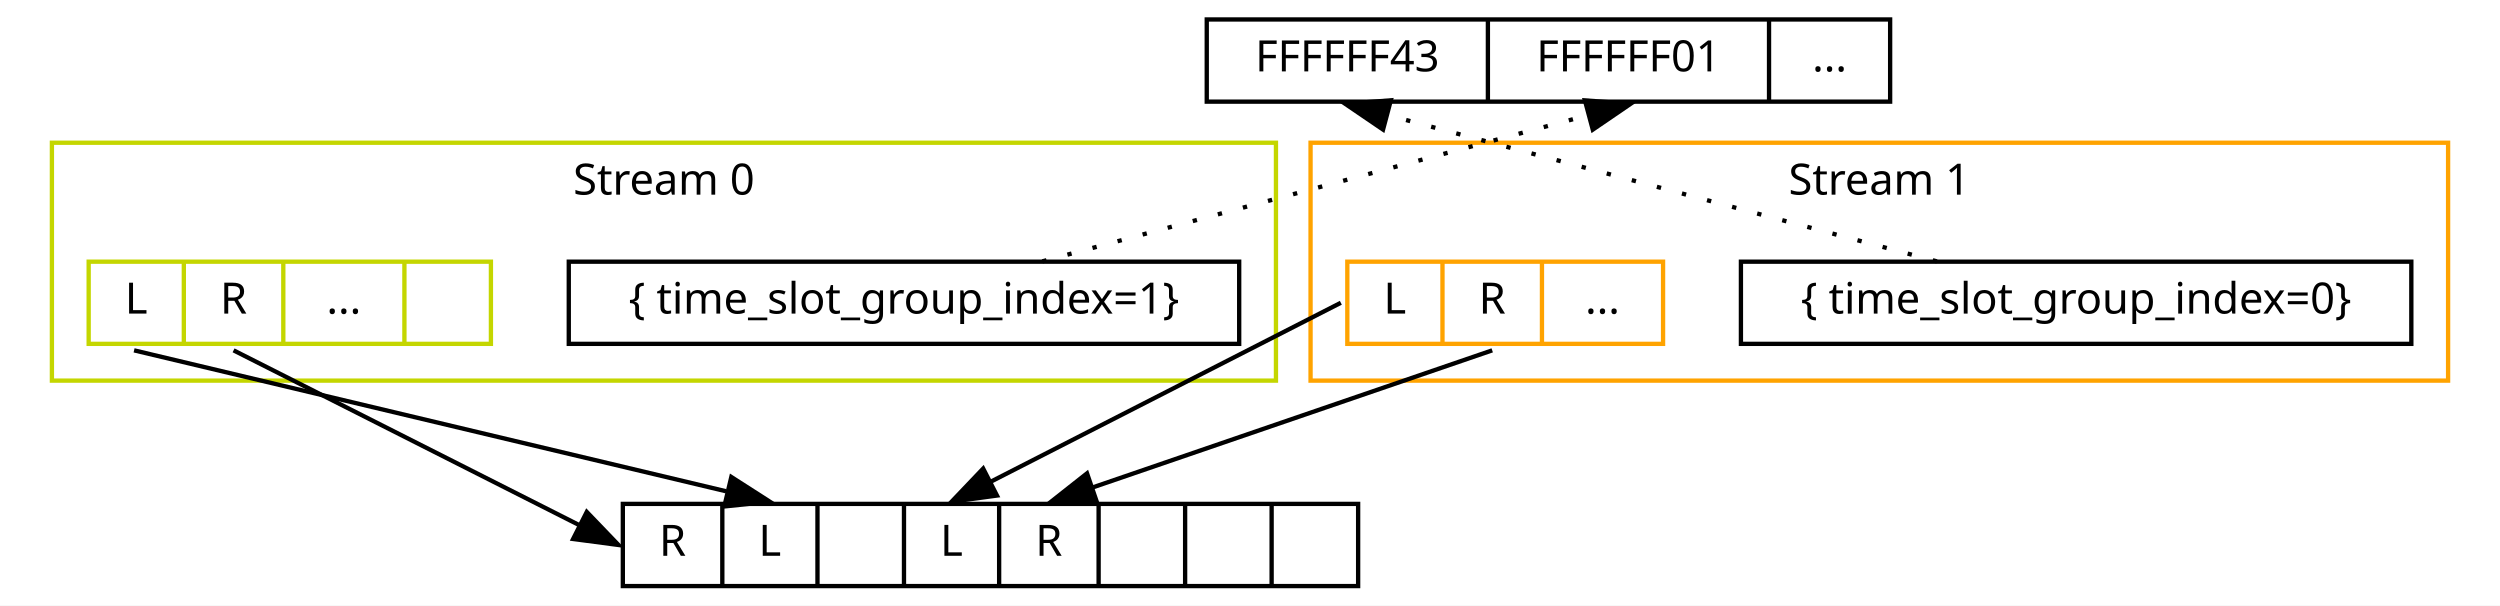
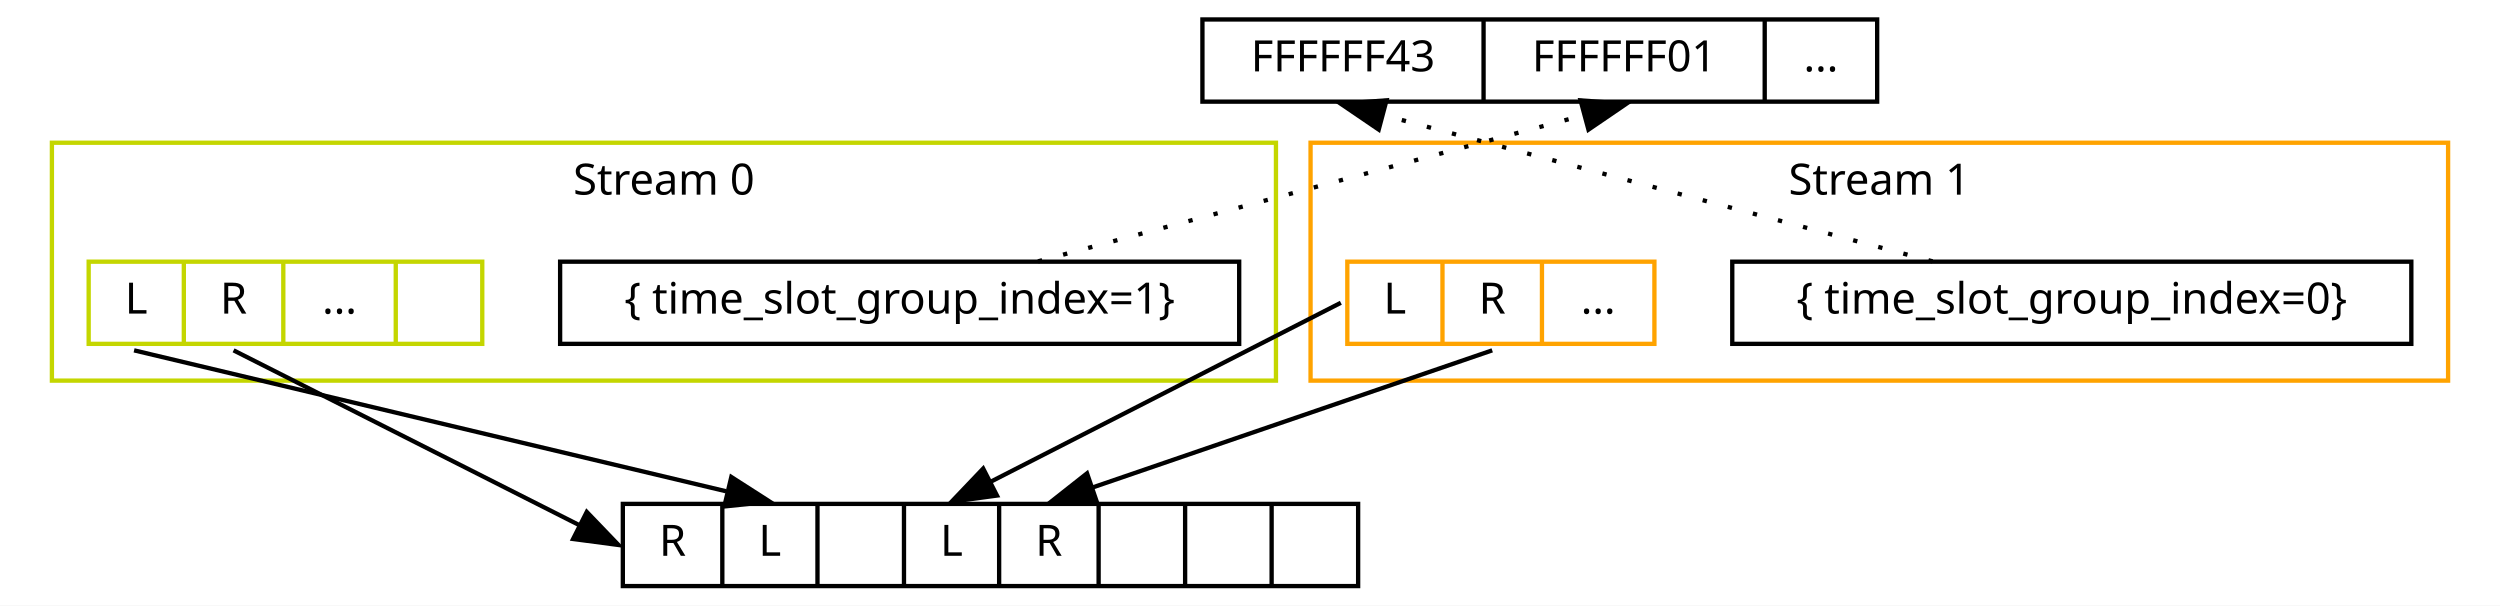
<svg xmlns="http://www.w3.org/2000/svg" width="578pt" height="140pt" viewBox="0.00 0.00 578.00 140.00">
  <g id="graph0" class="graph" transform="scale(1 1) rotate(0) translate(4 136)">
    <polygon fill="white" stroke="transparent" points="-4,4 -4,-136 574,-136 574,4 -4,4" />
    <g id="clust2" class="cluster">
      <polygon fill="none" stroke="#c4d600" points="8,-48 8,-103 291,-103 291,-48 8,-48" />
      <text text-anchor="middle" x="149.5" y="-91" font-family="verdana" font-size="10.00">Stream 0</text>
    </g>
    <g id="clust3" class="cluster">
      <polygon fill="none" stroke="#ffa300" points="299,-48 299,-103 562,-103 562,-48 299,-48" />
      <text text-anchor="middle" x="430.5" y="-91" font-family="verdana" font-size="10.00">Stream 1</text>
    </g>
    <g id="node1" class="node">
-       <polygon fill="none" stroke="black" points="275,-112.5 275,-131.5 433,-131.5 433,-112.5 275,-112.5" />
-       <text text-anchor="middle" x="307.5" y="-119.5" font-family="verdana" font-size="10.00">FFFFFF43</text>
-       <polyline fill="none" stroke="black" points="340,-112.5 340,-131.5 " />
-       <text text-anchor="middle" x="372.5" y="-119.5" font-family="verdana" font-size="10.00">FFFFFF01</text>
-       <polyline fill="none" stroke="black" points="405,-112.5 405,-131.5 " />
-       <text text-anchor="middle" x="419" y="-119.5" font-family="verdana" font-size="10.00">...</text>
+       <polygon fill="none" stroke="black" points="274,-112.5 274,-131.5 430,-131.5 430,-112.5 274,-112.5" />
+       <text text-anchor="middle" x="306.5" y="-119.5" font-family="verdana" font-size="10.00">FFFFFF43</text>
+       <polyline fill="none" stroke="black" points="339,-112.5 339,-131.5 " />
+       <text text-anchor="middle" x="371.5" y="-119.5" font-family="verdana" font-size="10.00">FFFFFF01</text>
+       <polyline fill="none" stroke="black" points="404,-112.5 404,-131.5 " />
+       <text text-anchor="middle" x="417" y="-119.5" font-family="verdana" font-size="10.00">...</text>
    </g>
    <g id="node2" class="node">
-       <polygon fill="none" stroke="black" points="127.5,-56.5 127.5,-75.5 282.5,-75.5 282.5,-56.5 127.5,-56.5" />
-       <text text-anchor="middle" x="205" y="-63.5" font-family="verdana" font-size="10.00">{ time_slot_group_index=1}</text>
+       <polygon fill="none" stroke="black" points="125.5,-56.5 125.5,-75.5 282.5,-75.5 282.5,-56.5 125.5,-56.5" />
+       <text text-anchor="middle" x="204" y="-63.5" font-family="verdana" font-size="10.00">{ time_slot_group_index=1}</text>
    </g>
    <g id="edge1" class="edge">
-       <path fill="none" stroke="black" stroke-dasharray="1,5" d="M236.99,-75.57C275.84,-85.97 339.14,-102.93 363.25,-109.39" />
-       <polygon fill="black" stroke="black" points="362.43,-112.79 373,-112 364.25,-106.03 362.43,-112.79" />
+       <path fill="none" stroke="black" stroke-dasharray="1,5" d="M235.99,-75.57C274.84,-85.97 338.14,-102.93 362.25,-109.39" />
+       <polygon fill="black" stroke="black" points="361.43,-112.79 372,-112 363.25,-106.03 361.43,-112.79" />
    </g>
    <g id="node3" class="node">
-       <polygon fill="none" stroke="#c4d600" points="16.5,-56.5 16.5,-75.5 109.5,-75.5 109.5,-56.5 16.5,-56.5" />
+       <polygon fill="none" stroke="#c4d600" points="16.5,-56.5 16.5,-75.5 107.5,-75.5 107.5,-56.5 16.5,-56.5" />
      <text text-anchor="middle" x="27.5" y="-63.5" font-family="verdana" font-size="10.00">L</text>
      <polyline fill="none" stroke="#c4d600" points="38.5,-56.5 38.5,-75.5 " />
      <text text-anchor="middle" x="50" y="-63.5" font-family="verdana" font-size="10.00">R</text>
      <polyline fill="none" stroke="#c4d600" points="61.5,-56.5 61.5,-75.5 " />
-       <text text-anchor="middle" x="75.5" y="-63.5" font-family="verdana" font-size="10.00">...</text>
-       <polyline fill="none" stroke="#c4d600" points="89.5,-56.5 89.5,-75.5 " />
-       <text text-anchor="middle" x="99.5" y="-63.5" font-family="verdana" font-size="10.00"> </text>
+       <text text-anchor="middle" x="74.5" y="-63.5" font-family="verdana" font-size="10.00">...</text>
+       <polyline fill="none" stroke="#c4d600" points="87.5,-56.5 87.5,-75.5 " />
+       <text text-anchor="middle" x="97.5" y="-63.5" font-family="verdana" font-size="10.00"> </text>
    </g>
    <g id="node6" class="node">
      <polygon fill="none" stroke="black" points="140,-0.5 140,-19.5 310,-19.5 310,-0.5 140,-0.5" />
      <text text-anchor="middle" x="151.5" y="-7.5" font-family="verdana" font-size="10.00">R</text>
      <polyline fill="none" stroke="black" points="163,-0.5 163,-19.5 " />
      <text text-anchor="middle" x="174" y="-7.5" font-family="verdana" font-size="10.00">L</text>
      <polyline fill="none" stroke="black" points="185,-0.5 185,-19.5 " />
      <text text-anchor="middle" x="195" y="-7.5" font-family="verdana" font-size="10.00"> </text>
      <polyline fill="none" stroke="black" points="205,-0.5 205,-19.5 " />
      <text text-anchor="middle" x="216" y="-7.5" font-family="verdana" font-size="10.00">L</text>
      <polyline fill="none" stroke="black" points="227,-0.5 227,-19.5 " />
      <text text-anchor="middle" x="238.5" y="-7.5" font-family="verdana" font-size="10.00">R</text>
      <polyline fill="none" stroke="black" points="250,-0.5 250,-19.5 " />
      <text text-anchor="middle" x="260" y="-7.5" font-family="verdana" font-size="10.00"> </text>
      <polyline fill="none" stroke="black" points="270,-0.5 270,-19.5 " />
      <text text-anchor="middle" x="280" y="-7.5" font-family="verdana" font-size="10.00"> </text>
      <polyline fill="none" stroke="black" points="290,-0.5 290,-19.5 " />
      <text text-anchor="middle" x="300" y="-7.5" font-family="verdana" font-size="10.00"> </text>
    </g>
    <g id="edge3" class="edge">
      <path fill="none" stroke="black" d="M27,-55C27,-55 130.68,-30.31 163.9,-22.41" />
      <polygon fill="black" stroke="black" points="165.08,-25.72 174,-20 163.46,-18.91 165.08,-25.72" />
    </g>
    <g id="edge4" class="edge">
      <path fill="none" stroke="black" d="M50,-55C50,-55 107.07,-26.14 129.81,-14.65" />
      <polygon fill="black" stroke="black" points="131.66,-17.64 139,-10 128.5,-11.39 131.66,-17.64" />
    </g>
    <g id="node4" class="node">
-       <polygon fill="none" stroke="black" points="398.5,-56.5 398.5,-75.5 553.5,-75.5 553.5,-56.5 398.5,-56.5" />
-       <text text-anchor="middle" x="476" y="-63.5" font-family="verdana" font-size="10.00">{ time_slot_group_index=0}</text>
+       <polygon fill="none" stroke="black" points="396.5,-56.5 396.5,-75.5 553.5,-75.5 553.5,-56.5 396.5,-56.5" />
+       <text text-anchor="middle" x="475" y="-63.5" font-family="verdana" font-size="10.00">{ time_slot_group_index=0}</text>
    </g>
    <g id="edge2" class="edge">
-       <path fill="none" stroke="black" stroke-dasharray="1,5" d="M443.81,-75.57C404.74,-85.97 341.06,-102.93 316.81,-109.39" />
-       <polygon fill="black" stroke="black" points="315.76,-106.04 307,-112 317.56,-112.81 315.76,-106.04" />
+       <path fill="none" stroke="black" stroke-dasharray="1,5" d="M442.81,-75.57C403.74,-85.97 340.06,-102.93 315.81,-109.39" />
+       <polygon fill="black" stroke="black" points="314.76,-106.04 306,-112 316.56,-112.81 314.76,-106.04" />
    </g>
    <g id="node5" class="node">
-       <polygon fill="none" stroke="#ffa300" points="307.5,-56.5 307.5,-75.5 380.5,-75.5 380.5,-56.5 307.5,-56.5" />
+       <polygon fill="none" stroke="#ffa300" points="307.5,-56.5 307.5,-75.5 378.5,-75.5 378.5,-56.5 307.5,-56.5" />
      <text text-anchor="middle" x="318.5" y="-63.5" font-family="verdana" font-size="10.00">L</text>
      <polyline fill="none" stroke="#ffa300" points="329.5,-56.5 329.5,-75.5 " />
      <text text-anchor="middle" x="341" y="-63.5" font-family="verdana" font-size="10.00">R</text>
      <polyline fill="none" stroke="#ffa300" points="352.5,-56.5 352.5,-75.5 " />
-       <text text-anchor="middle" x="366.5" y="-63.5" font-family="verdana" font-size="10.00">...</text>
+       <text text-anchor="middle" x="365.5" y="-63.5" font-family="verdana" font-size="10.00">...</text>
    </g>
    <g id="edge5" class="edge">
      <path fill="none" stroke="black" d="M306,-66C306,-66 247.72,-36.21 224.96,-24.58" />
      <polygon fill="black" stroke="black" points="226.5,-21.43 216,-20 223.31,-27.67 226.5,-21.43" />
    </g>
    <g id="edge6" class="edge">
      <path fill="none" stroke="black" d="M341,-55C341,-55 274.31,-32.12 248.78,-23.36" />
      <polygon fill="black" stroke="black" points="249.59,-19.94 239,-20 247.32,-26.56 249.59,-19.94" />
    </g>
  </g>
</svg>
